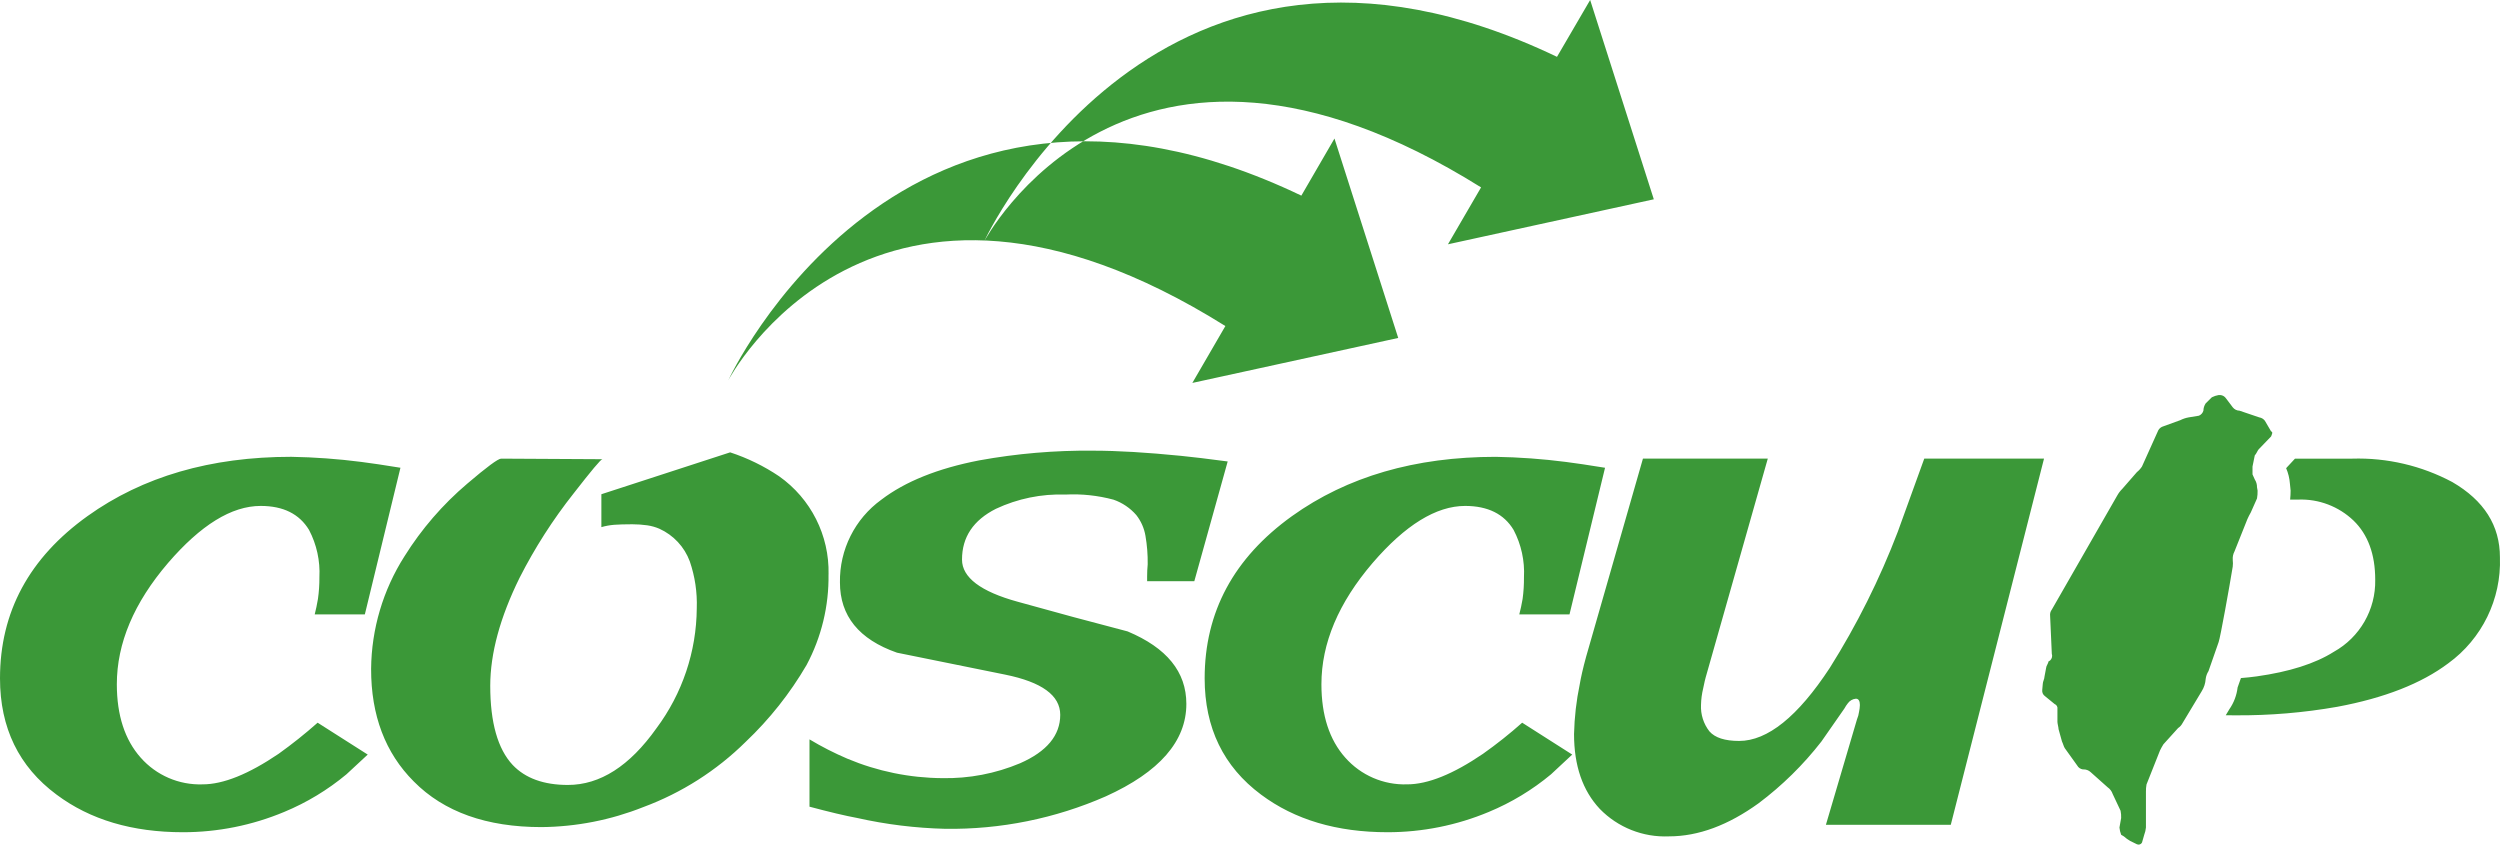
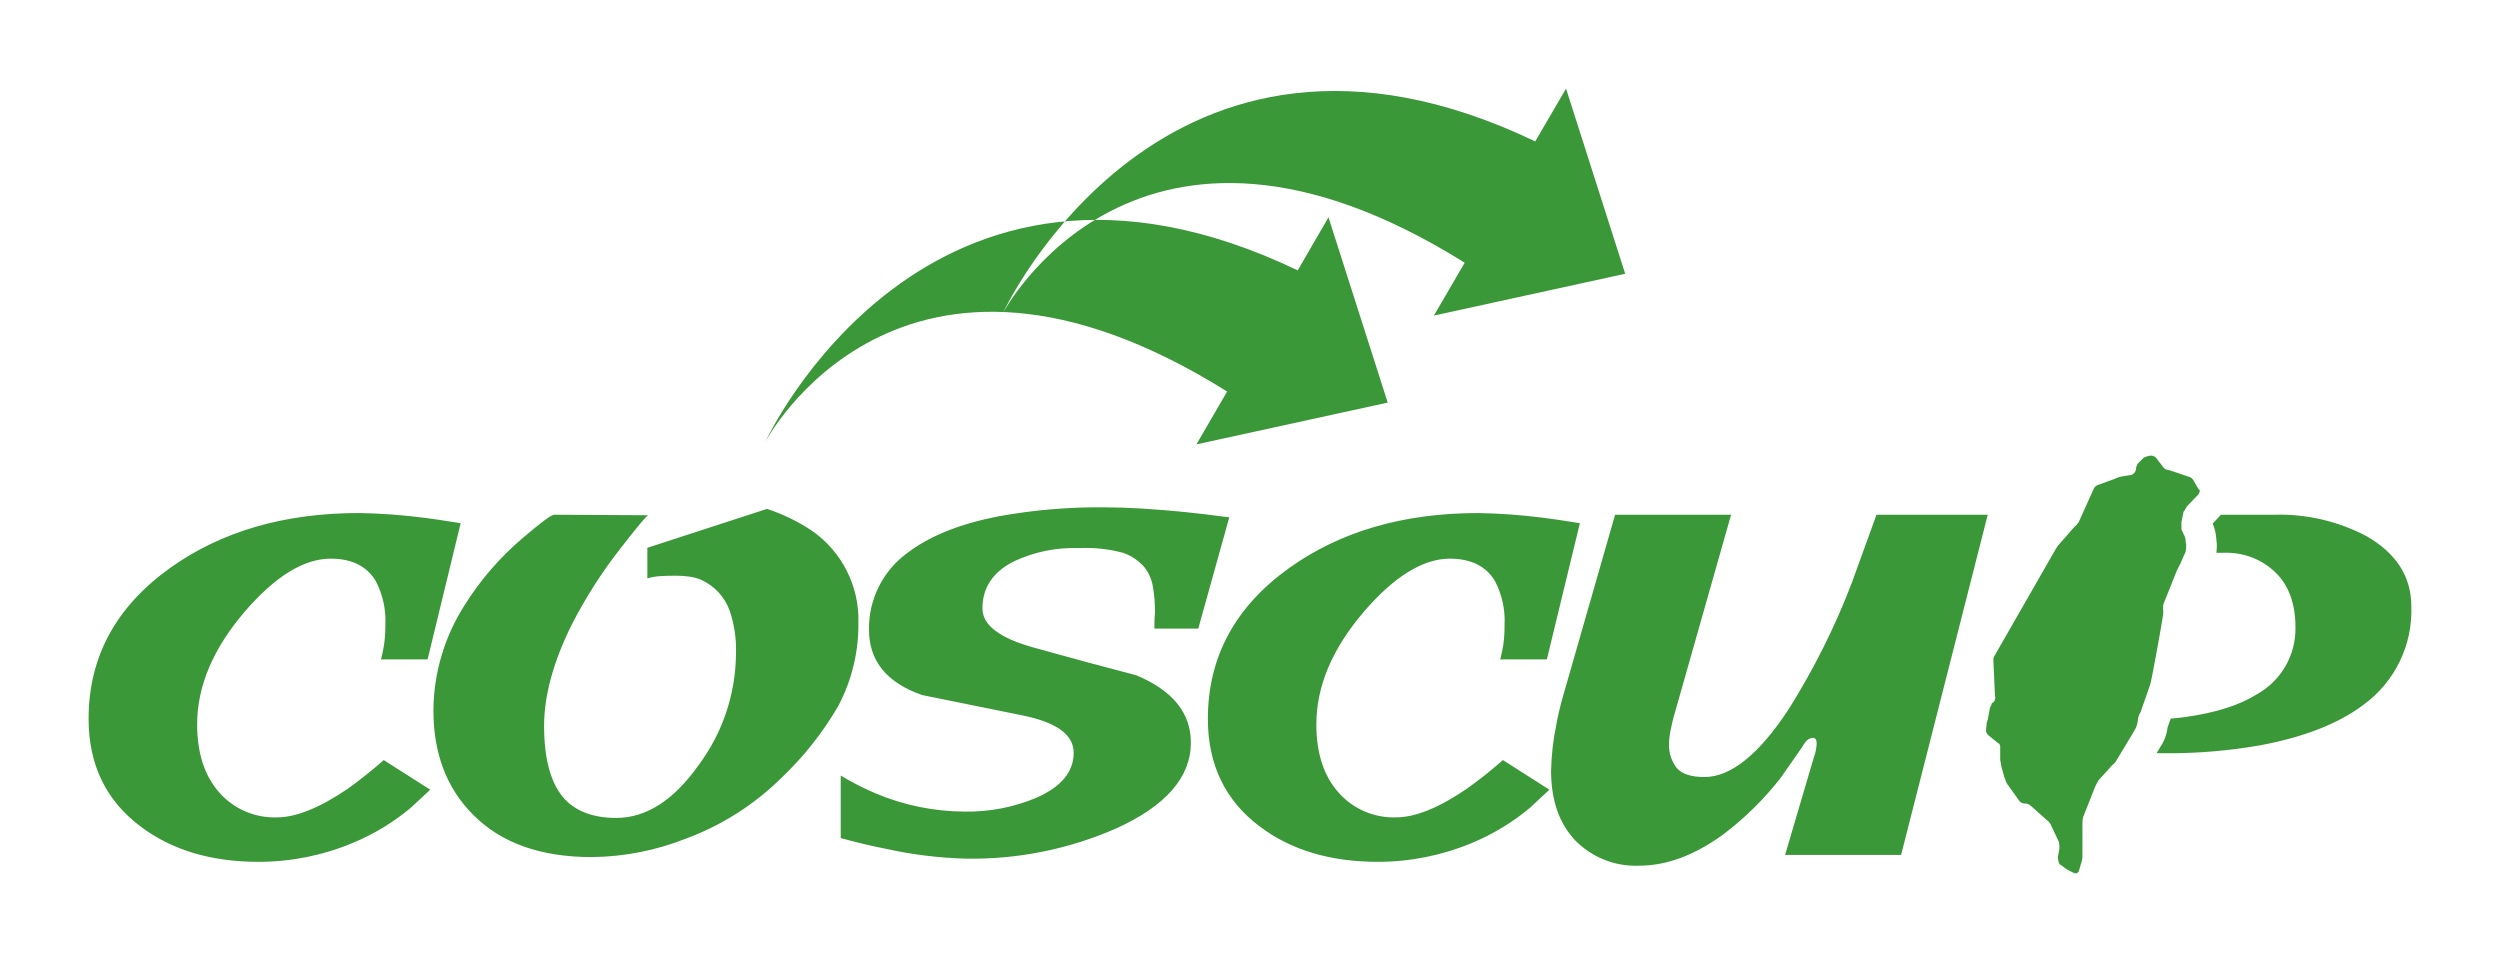
- <svg xmlns="http://www.w3.org/2000/svg" width="367.039" height="124.002" viewBox="0 0 367.039 124.002">
-   <path d="M275.786,535.676,270.56,557.2H263.2c.179-.672.327-1.427.475-2.267a21.57,21.57,0,0,0,.213-3.179,13.465,13.465,0,0,0-1.521-6.952c-1.423-2.344-3.776-3.524-7.1-3.524-4.282,0-8.807,2.809-13.6,8.373q-7.521,8.781-7.519,17.814c0,4.558,1.181,8.159,3.5,10.767a11.6,11.6,0,0,0,9.087,3.925c3.045,0,6.75-1.5,11.161-4.484a70.642,70.642,0,0,0,5.732-4.57l7.354,4.681c-1.079.983-2.118,1.966-3.126,2.9a35.545,35.545,0,0,1-9.131,5.517,38.478,38.478,0,0,1-14.863,2.983c-7.438,0-13.626-1.826-18.572-5.527Q217,577.5,216.995,566.6q0-14.625,12.854-23.833,12.159-8.7,29.9-8.7a93.1,93.1,0,0,1,10.284.749c1.426.177,3.318.465,5.749.856m62.852,15.648a27.414,27.414,0,0,1-3.22,13.311,50.883,50.883,0,0,1-8.942,11.284,42.332,42.332,0,0,1-15.045,9.583,41.437,41.437,0,0,1-14.944,2.933c-8.039,0-14.307-2.217-18.738-6.7q-6.282-6.289-6.265-16.534a31.286,31.286,0,0,1,4.9-16.525,45.866,45.866,0,0,1,9.209-10.656q4.31-3.677,4.98-3.681l14.87.084c-.233,0-1.629,1.688-4.222,5.015a74.046,74.046,0,0,0-7.947,12.411q-4.288,8.7-4.3,15.829c0,5.394,1.1,9.289,3.294,11.633,1.851,1.953,4.569,2.936,8.1,2.936q7.1,0,13.009-8.323a29.8,29.8,0,0,0,5.918-17.611,19.16,19.16,0,0,0-1.022-6.884,8.493,8.493,0,0,0-4.471-4.8,7.189,7.189,0,0,0-1.77-.5,16.06,16.06,0,0,0-2.2-.154c-1.126,0-2.017.03-2.664.077a9.434,9.434,0,0,0-1.878.344v-4.831l18.906-6.149a29.167,29.167,0,0,1,7.186,3.51,17.142,17.142,0,0,1,7.262,14.4m58.6-16.575-4.9,17.578h-6.929v-.659c0-.619.027-1.22.084-1.826a22.69,22.69,0,0,0-.327-4.166,6.752,6.752,0,0,0-1.345-3.053,7.828,7.828,0,0,0-3.341-2.26,22.762,22.762,0,0,0-7.068-.752,22.223,22.223,0,0,0-10.2,2.09q-4.987,2.512-4.98,7.462c0,2.612,2.727,4.688,8.18,6.186q8.193,2.292,16.131,4.354c5.755,2.414,8.625,5.941,8.625,10.642q0,8.216-11.832,13.576a56.679,56.679,0,0,1-23.559,4.764,66.458,66.458,0,0,1-12.938-1.591c-1.723-.318-4.073-.876-7-1.659V575.55a45.1,45.1,0,0,0,5.556,2.836,36.617,36.617,0,0,0,13.957,2.858,28.06,28.06,0,0,0,11.4-2.183c3.942-1.729,5.9-4.109,5.9-7.109,0-2.858-2.7-4.814-8.106-5.911s-10.688-2.16-15.861-3.217q-8.38-2.934-8.375-10.325a14.7,14.7,0,0,1,6.072-12.131q5.26-4.012,14.374-5.777a88.443,88.443,0,0,1,16.715-1.425c3.608,0,7.907.261,12.914.759,1.7.174,3.982.438,6.852.826m55.4.927L447.422,557.2h-7.371c.182-.672.337-1.427.486-2.267a21.918,21.918,0,0,0,.2-3.179,13.436,13.436,0,0,0-1.521-6.952q-2.113-3.516-7.111-3.524c-4.259,0-8.8,2.809-13.589,8.373Q411,558.431,411,567.464c0,4.558,1.177,8.159,3.5,10.767a11.606,11.606,0,0,0,9.077,3.925c3.055,0,6.76-1.5,11.144-4.484a65.326,65.326,0,0,0,5.752-4.57l7.348,4.681c-1.059.983-2.121,1.966-3.113,2.9a35.59,35.59,0,0,1-9.127,5.517,38.486,38.486,0,0,1-14.867,2.983c-7.442,0-13.626-1.826-18.582-5.527q-8.265-6.155-8.275-17.053,0-14.625,12.827-23.833,12.163-8.7,29.908-8.7a93.318,93.318,0,0,1,10.3.749c1.409.177,3.348.465,5.745.856m64.451-1.338L503.4,588.09H485.067l4.565-15.485a4.283,4.283,0,0,0,.3-1.093,5.549,5.549,0,0,0,.124-1.006c0-.6-.2-.927-.59-.927a1.635,1.635,0,0,0-1.183.679,5.393,5.393,0,0,0-.5.759c-1.116,1.612-2.269,3.237-3.382,4.855a48.781,48.781,0,0,1-9.208,9.055c-4.458,3.22-8.842,4.865-13.178,4.865a13.358,13.358,0,0,1-10.139-4.026q-3.789-4.032-3.787-11a40.3,40.3,0,0,1,.837-7.3c.172-1.01.472-2.35.93-4.029l8.349-29.106h18.329L467.41,566.47c-.05.163-.179.692-.361,1.588a11.321,11.321,0,0,0-.32,2.427,5.858,5.858,0,0,0,1.234,3.889c.823.939,2.27,1.408,4.363,1.408,4.158,0,8.612-3.561,13.313-10.73a113.834,113.834,0,0,0,9.984-19.988c1.3-3.575,2.589-7.149,3.884-10.733h17.574Zm-94.812-17.721-9.36-29.277-4.863,8.383c-58.721-28.117-84.138,27.12-84.138,27.12s21.145-40.4,72.984-7.975l-4.849,8.353ZM459.8,496.26,450.455,467l-4.869,8.345c-58.7-28.1-84.128,27.148-84.128,27.148s21.138-40.385,72.981-7.982l-4.863,8.356Zm117.23,41.512a29.365,29.365,0,0,0-14.694-3.437h-8.4l-1.3,1.4a7.086,7.086,0,0,1,.556,2.284l.1,1a12.3,12.3,0,0,1-.071,1.328h1.18a11.154,11.154,0,0,1,8.134,3.086c2.1,2.036,3.179,4.925,3.179,8.687a11.832,11.832,0,0,1-6.079,10.576c-2.762,1.745-6.545,2.935-11.32,3.607-.765.111-1.541.181-2.316.248l-.489,1.381a7.019,7.019,0,0,1-1.2,3.179l-.54.9c.425.006.894.01,1.423.01a82.979,82.979,0,0,0,14.944-1.251q10.38-1.936,16.3-6.383a18.412,18.412,0,0,0,7.587-15.548c0-4.694-2.344-8.366-6.994-11.067M544.8,549.2a2.2,2.2,0,0,1,.249-1.231l1.9-4.758a10.619,10.619,0,0,1,.5-.983l.833-1.876.077-.173a5.661,5.661,0,0,0,.085-1.151l-.085-.491a2.049,2.049,0,0,0-.33-1.15l-.331-.739V535.5l.233-1.156.1-.482c.246-.248.415-.739.577-.9l1.82-1.886c.084-.247.334-.655,0-.742l-.91-1.555a1.258,1.258,0,0,0-.826-.5l-2.9-.983a1.294,1.294,0,0,1-.991-.491l-.991-1.314a1.107,1.107,0,0,0-.83-.492h-.25a3.524,3.524,0,0,0-1,.328l-.91.9a2,2,0,0,0-.331,1.066,1.138,1.138,0,0,1-.661.739l-1.49.244a4.466,4.466,0,0,0-1.241.412l-2.481.9a1.243,1.243,0,0,0-.746.575l-2.4,5.329a3.429,3.429,0,0,1-.742.82l-2.151,2.464a4.317,4.317,0,0,0-.745.986l-9.6,16.739a1.246,1.246,0,0,0-.249.9l.249,5.58a.928.928,0,0,1-.249.984l-.25.163c0,.248-.33.656-.33.9l-.246,1.314c0,.328-.25.739-.25,1.063l-.081.907a.953.953,0,0,0,.411.9l1.407,1.15a.662.662,0,0,1,.414.739v1.886c0,.244.166.819.166,1.07l.5,1.8c.165.328.25.736.415.987l1.821,2.541a1.117,1.117,0,0,0,.826.575h.084a1.493,1.493,0,0,1,1.072.408l2.485,2.216a1.95,1.95,0,0,1,.742.984l1.16,2.464a4.542,4.542,0,0,1,.084,1.067l-.249,1.394a3.946,3.946,0,0,0,.249,1.063l.412.247a5.142,5.142,0,0,0,.91.659l.995.488a.567.567,0,0,0,.742-.244l.33-1.15a3.95,3.95,0,0,0,.25-1.063v-5.25a5.343,5.343,0,0,1,.084-1.07l1.983-5a9.737,9.737,0,0,1,.5-.9l1.757-1.942.394-.438a1.964,1.964,0,0,0,.661-.739l2.812-4.675a3.874,3.874,0,0,0,.58-1.8,2.747,2.747,0,0,1,.415-1.15l1.49-4.267c.246-.655,1.571-8.038,2.067-11.074a4,4,0,0,0,0-.986" transform="translate(-216.995 -467)" fill="#3b9838" fill-rule="evenodd" />
+ <svg xmlns="http://www.w3.org/2000/svg" viewBox="-14 -14 395.039 152.002">
+   <defs>
+     <filter id="stk" x="-40%" y="-40%" width="180%" height="180%" color-interpolation-filters="sRGB">
+       <feMorphology in="SourceAlpha" operator="dilate" radius="7" result="d" />
+       <feFlood flood-color="#ffffff" />
+       <feComposite in2="d" operator="in" result="o" />
+       <feMerge>
+         <feMergeNode in="o" />
+         <feMergeNode in="SourceGraphic" />
+       </feMerge>
+     </filter>
+   </defs>
+   <g filter="url(#stk)">
+     <path d="M275.786,535.676,270.56,557.2H263.2c.179-.672.327-1.427.475-2.267a21.57,21.57,0,0,0,.213-3.179,13.465,13.465,0,0,0-1.521-6.952c-1.423-2.344-3.776-3.524-7.1-3.524-4.282,0-8.807,2.809-13.6,8.373q-7.521,8.781-7.519,17.814c0,4.558,1.181,8.159,3.5,10.767a11.6,11.6,0,0,0,9.087,3.925c3.045,0,6.75-1.5,11.161-4.484a70.642,70.642,0,0,0,5.732-4.57l7.354,4.681c-1.079.983-2.118,1.966-3.126,2.9a35.545,35.545,0,0,1-9.131,5.517,38.478,38.478,0,0,1-14.863,2.983c-7.438,0-13.626-1.826-18.572-5.527Q217,577.5,216.995,566.6q0-14.625,12.854-23.833,12.159-8.7,29.9-8.7a93.1,93.1,0,0,1,10.284.749c1.426.177,3.318.465,5.749.856m62.852,15.648a27.414,27.414,0,0,1-3.22,13.311,50.883,50.883,0,0,1-8.942,11.284,42.332,42.332,0,0,1-15.045,9.583,41.437,41.437,0,0,1-14.944,2.933c-8.039,0-14.307-2.217-18.738-6.7q-6.282-6.289-6.265-16.534a31.286,31.286,0,0,1,4.9-16.525,45.866,45.866,0,0,1,9.209-10.656q4.31-3.677,4.98-3.681l14.87.084c-.233,0-1.629,1.688-4.222,5.015a74.046,74.046,0,0,0-7.947,12.411q-4.288,8.7-4.3,15.829c0,5.394,1.1,9.289,3.294,11.633,1.851,1.953,4.569,2.936,8.1,2.936q7.1,0,13.009-8.323a29.8,29.8,0,0,0,5.918-17.611,19.16,19.16,0,0,0-1.022-6.884,8.493,8.493,0,0,0-4.471-4.8,7.189,7.189,0,0,0-1.77-.5,16.06,16.06,0,0,0-2.2-.154c-1.126,0-2.017.03-2.664.077a9.434,9.434,0,0,0-1.878.344v-4.831l18.906-6.149a29.167,29.167,0,0,1,7.186,3.51,17.142,17.142,0,0,1,7.262,14.4m58.6-16.575-4.9,17.578h-6.929v-.659c0-.619.027-1.22.084-1.826a22.69,22.69,0,0,0-.327-4.166,6.752,6.752,0,0,0-1.345-3.053,7.828,7.828,0,0,0-3.341-2.26,22.762,22.762,0,0,0-7.068-.752,22.223,22.223,0,0,0-10.2,2.09q-4.987,2.512-4.98,7.462c0,2.612,2.727,4.688,8.18,6.186q8.193,2.292,16.131,4.354c5.755,2.414,8.625,5.941,8.625,10.642q0,8.216-11.832,13.576a56.679,56.679,0,0,1-23.559,4.764,66.458,66.458,0,0,1-12.938-1.591c-1.723-.318-4.073-.876-7-1.659V575.55a45.1,45.1,0,0,0,5.556,2.836,36.617,36.617,0,0,0,13.957,2.858,28.06,28.06,0,0,0,11.4-2.183c3.942-1.729,5.9-4.109,5.9-7.109,0-2.858-2.7-4.814-8.106-5.911s-10.688-2.16-15.861-3.217q-8.38-2.934-8.375-10.325a14.7,14.7,0,0,1,6.072-12.131q5.26-4.012,14.374-5.777a88.443,88.443,0,0,1,16.715-1.425c3.608,0,7.907.261,12.914.759,1.7.174,3.982.438,6.852.826m55.4.927L447.422,557.2h-7.371c.182-.672.337-1.427.486-2.267a21.918,21.918,0,0,0,.2-3.179,13.436,13.436,0,0,0-1.521-6.952q-2.113-3.516-7.111-3.524c-4.259,0-8.8,2.809-13.589,8.373Q411,558.431,411,567.464c0,4.558,1.177,8.159,3.5,10.767a11.606,11.606,0,0,0,9.077,3.925c3.055,0,6.76-1.5,11.144-4.484a65.326,65.326,0,0,0,5.752-4.57l7.348,4.681c-1.059.983-2.121,1.966-3.113,2.9a35.59,35.59,0,0,1-9.127,5.517,38.486,38.486,0,0,1-14.867,2.983c-7.442,0-13.626-1.826-18.582-5.527q-8.265-6.155-8.275-17.053,0-14.625,12.827-23.833,12.163-8.7,29.908-8.7a93.318,93.318,0,0,1,10.3.749c1.409.177,3.348.465,5.745.856m64.451-1.338L503.4,588.09H485.067l4.565-15.485a4.283,4.283,0,0,0,.3-1.093,5.549,5.549,0,0,0,.124-1.006c0-.6-.2-.927-.59-.927a1.635,1.635,0,0,0-1.183.679,5.393,5.393,0,0,0-.5.759c-1.116,1.612-2.269,3.237-3.382,4.855a48.781,48.781,0,0,1-9.208,9.055c-4.458,3.22-8.842,4.865-13.178,4.865a13.358,13.358,0,0,1-10.139-4.026q-3.789-4.032-3.787-11a40.3,40.3,0,0,1,.837-7.3c.172-1.01.472-2.35.93-4.029l8.349-29.106h18.329L467.41,566.47c-.05.163-.179.692-.361,1.588a11.321,11.321,0,0,0-.32,2.427,5.858,5.858,0,0,0,1.234,3.889c.823.939,2.27,1.408,4.363,1.408,4.158,0,8.612-3.561,13.313-10.73a113.834,113.834,0,0,0,9.984-19.988c1.3-3.575,2.589-7.149,3.884-10.733h17.574Zm-94.812-17.721-9.36-29.277-4.863,8.383c-58.721-28.117-84.138,27.12-84.138,27.12s21.145-40.4,72.984-7.975l-4.849,8.353ZM459.8,496.26,450.455,467l-4.869,8.345c-58.7-28.1-84.128,27.148-84.128,27.148s21.138-40.385,72.981-7.982l-4.863,8.356Zm117.23,41.512a29.365,29.365,0,0,0-14.694-3.437h-8.4l-1.3,1.4a7.086,7.086,0,0,1,.556,2.284l.1,1a12.3,12.3,0,0,1-.071,1.328h1.18a11.154,11.154,0,0,1,8.134,3.086c2.1,2.036,3.179,4.925,3.179,8.687a11.832,11.832,0,0,1-6.079,10.576c-2.762,1.745-6.545,2.935-11.32,3.607-.765.111-1.541.181-2.316.248l-.489,1.381a7.019,7.019,0,0,1-1.2,3.179l-.54.9c.425.006.894.01,1.423.01a82.979,82.979,0,0,0,14.944-1.251q10.38-1.936,16.3-6.383a18.412,18.412,0,0,0,7.587-15.548c0-4.694-2.344-8.366-6.994-11.067M544.8,549.2a2.2,2.2,0,0,1,.249-1.231l1.9-4.758a10.619,10.619,0,0,1,.5-.983l.833-1.876.077-.173a5.661,5.661,0,0,0,.085-1.151l-.085-.491a2.049,2.049,0,0,0-.33-1.15l-.331-.739V535.5l.233-1.156.1-.482c.246-.248.415-.739.577-.9l1.82-1.886c.084-.247.334-.655,0-.742l-.91-1.555a1.258,1.258,0,0,0-.826-.5l-2.9-.983a1.294,1.294,0,0,1-.991-.491l-.991-1.314a1.107,1.107,0,0,0-.83-.492h-.25a3.524,3.524,0,0,0-1,.328l-.91.9a2,2,0,0,0-.331,1.066,1.138,1.138,0,0,1-.661.739l-1.49.244a4.466,4.466,0,0,0-1.241.412l-2.481.9a1.243,1.243,0,0,0-.746.575l-2.4,5.329a3.429,3.429,0,0,1-.742.82l-2.151,2.464a4.317,4.317,0,0,0-.745.986l-9.6,16.739a1.246,1.246,0,0,0-.249.9l.249,5.58a.928.928,0,0,1-.249.984l-.25.163c0,.248-.33.656-.33.9l-.246,1.314c0,.328-.25.739-.25,1.063l-.081.907a.953.953,0,0,0,.411.9l1.407,1.15a.662.662,0,0,1,.414.739v1.886c0,.244.166.819.166,1.07l.5,1.8c.165.328.25.736.415.987l1.821,2.541a1.117,1.117,0,0,0,.826.575h.084a1.493,1.493,0,0,1,1.072.408l2.485,2.216a1.95,1.95,0,0,1,.742.984l1.16,2.464a4.542,4.542,0,0,1,.084,1.067l-.249,1.394a3.946,3.946,0,0,0,.249,1.063l.412.247a5.142,5.142,0,0,0,.91.659l.995.488a.567.567,0,0,0,.742-.244l.33-1.15a3.95,3.95,0,0,0,.25-1.063v-5.25a5.343,5.343,0,0,1,.084-1.07l1.983-5a9.737,9.737,0,0,1,.5-.9l1.757-1.942.394-.438a1.964,1.964,0,0,0,.661-.739l2.812-4.675a3.874,3.874,0,0,0,.58-1.8,2.747,2.747,0,0,1,.415-1.15l1.49-4.267c.246-.655,1.571-8.038,2.067-11.074a4,4,0,0,0,0-.986" transform="translate(-216.995 -467)" fill="#3b9838" fill-rule="evenodd" />
+   </g>
</svg>
